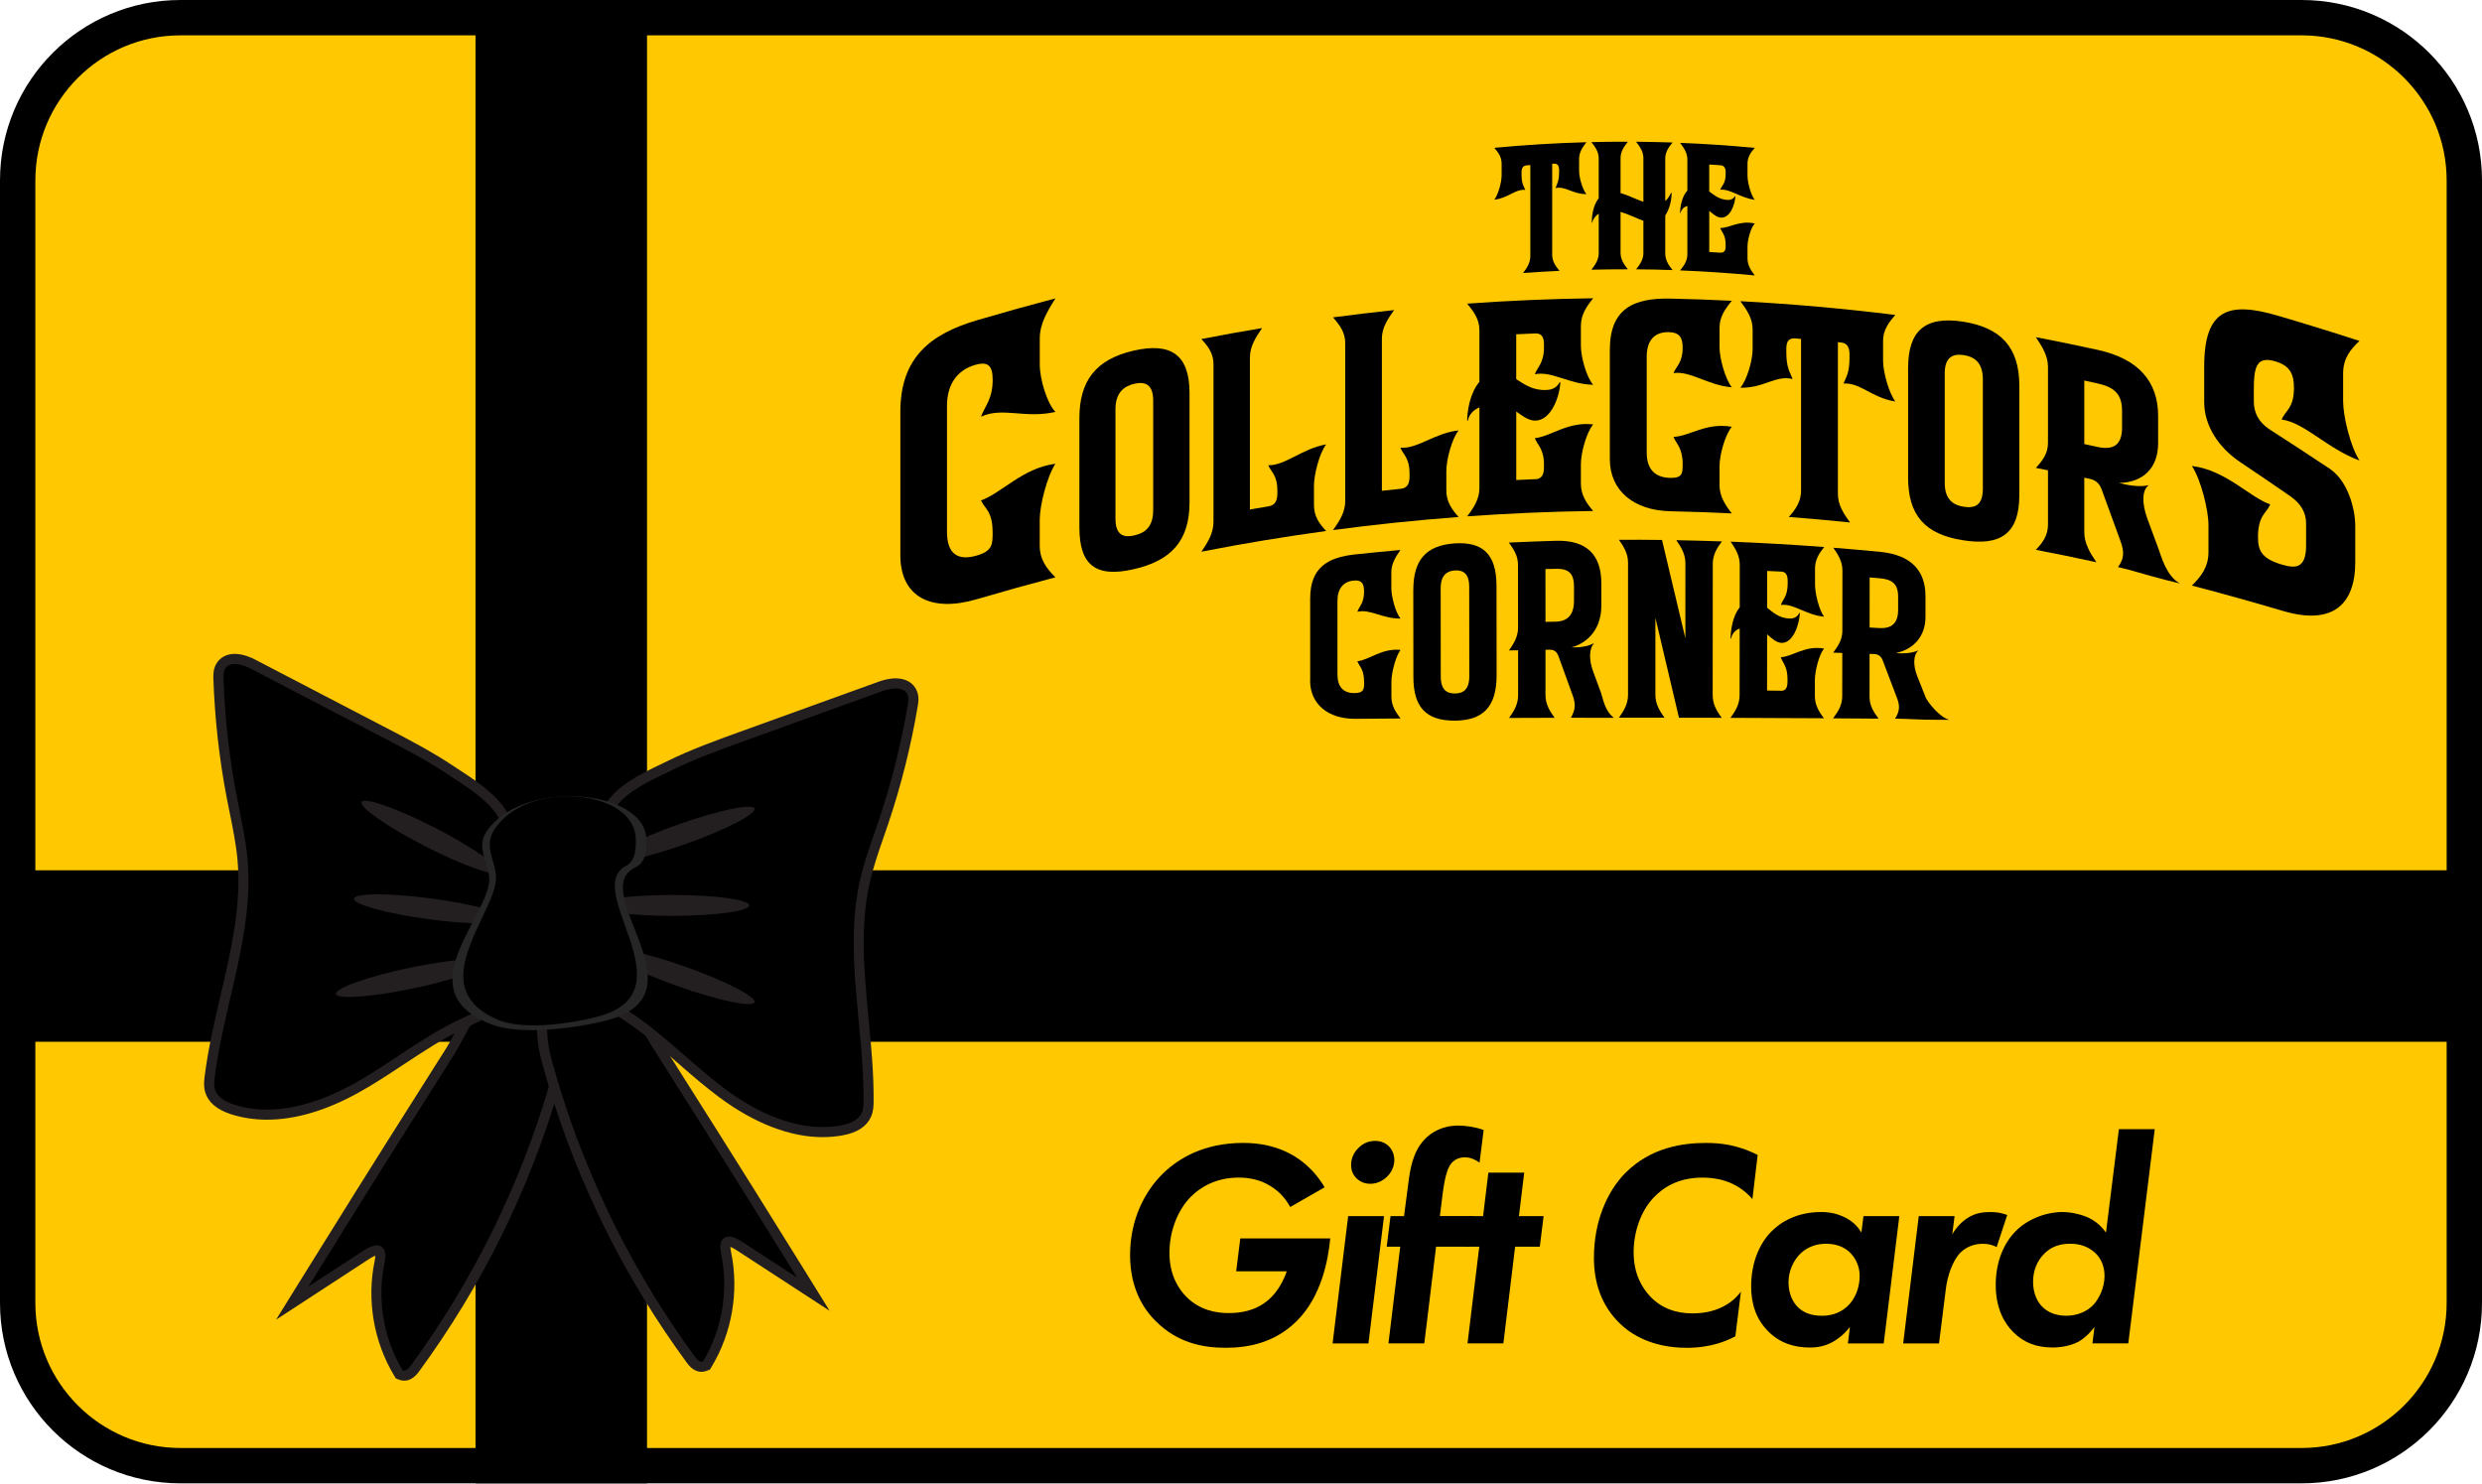
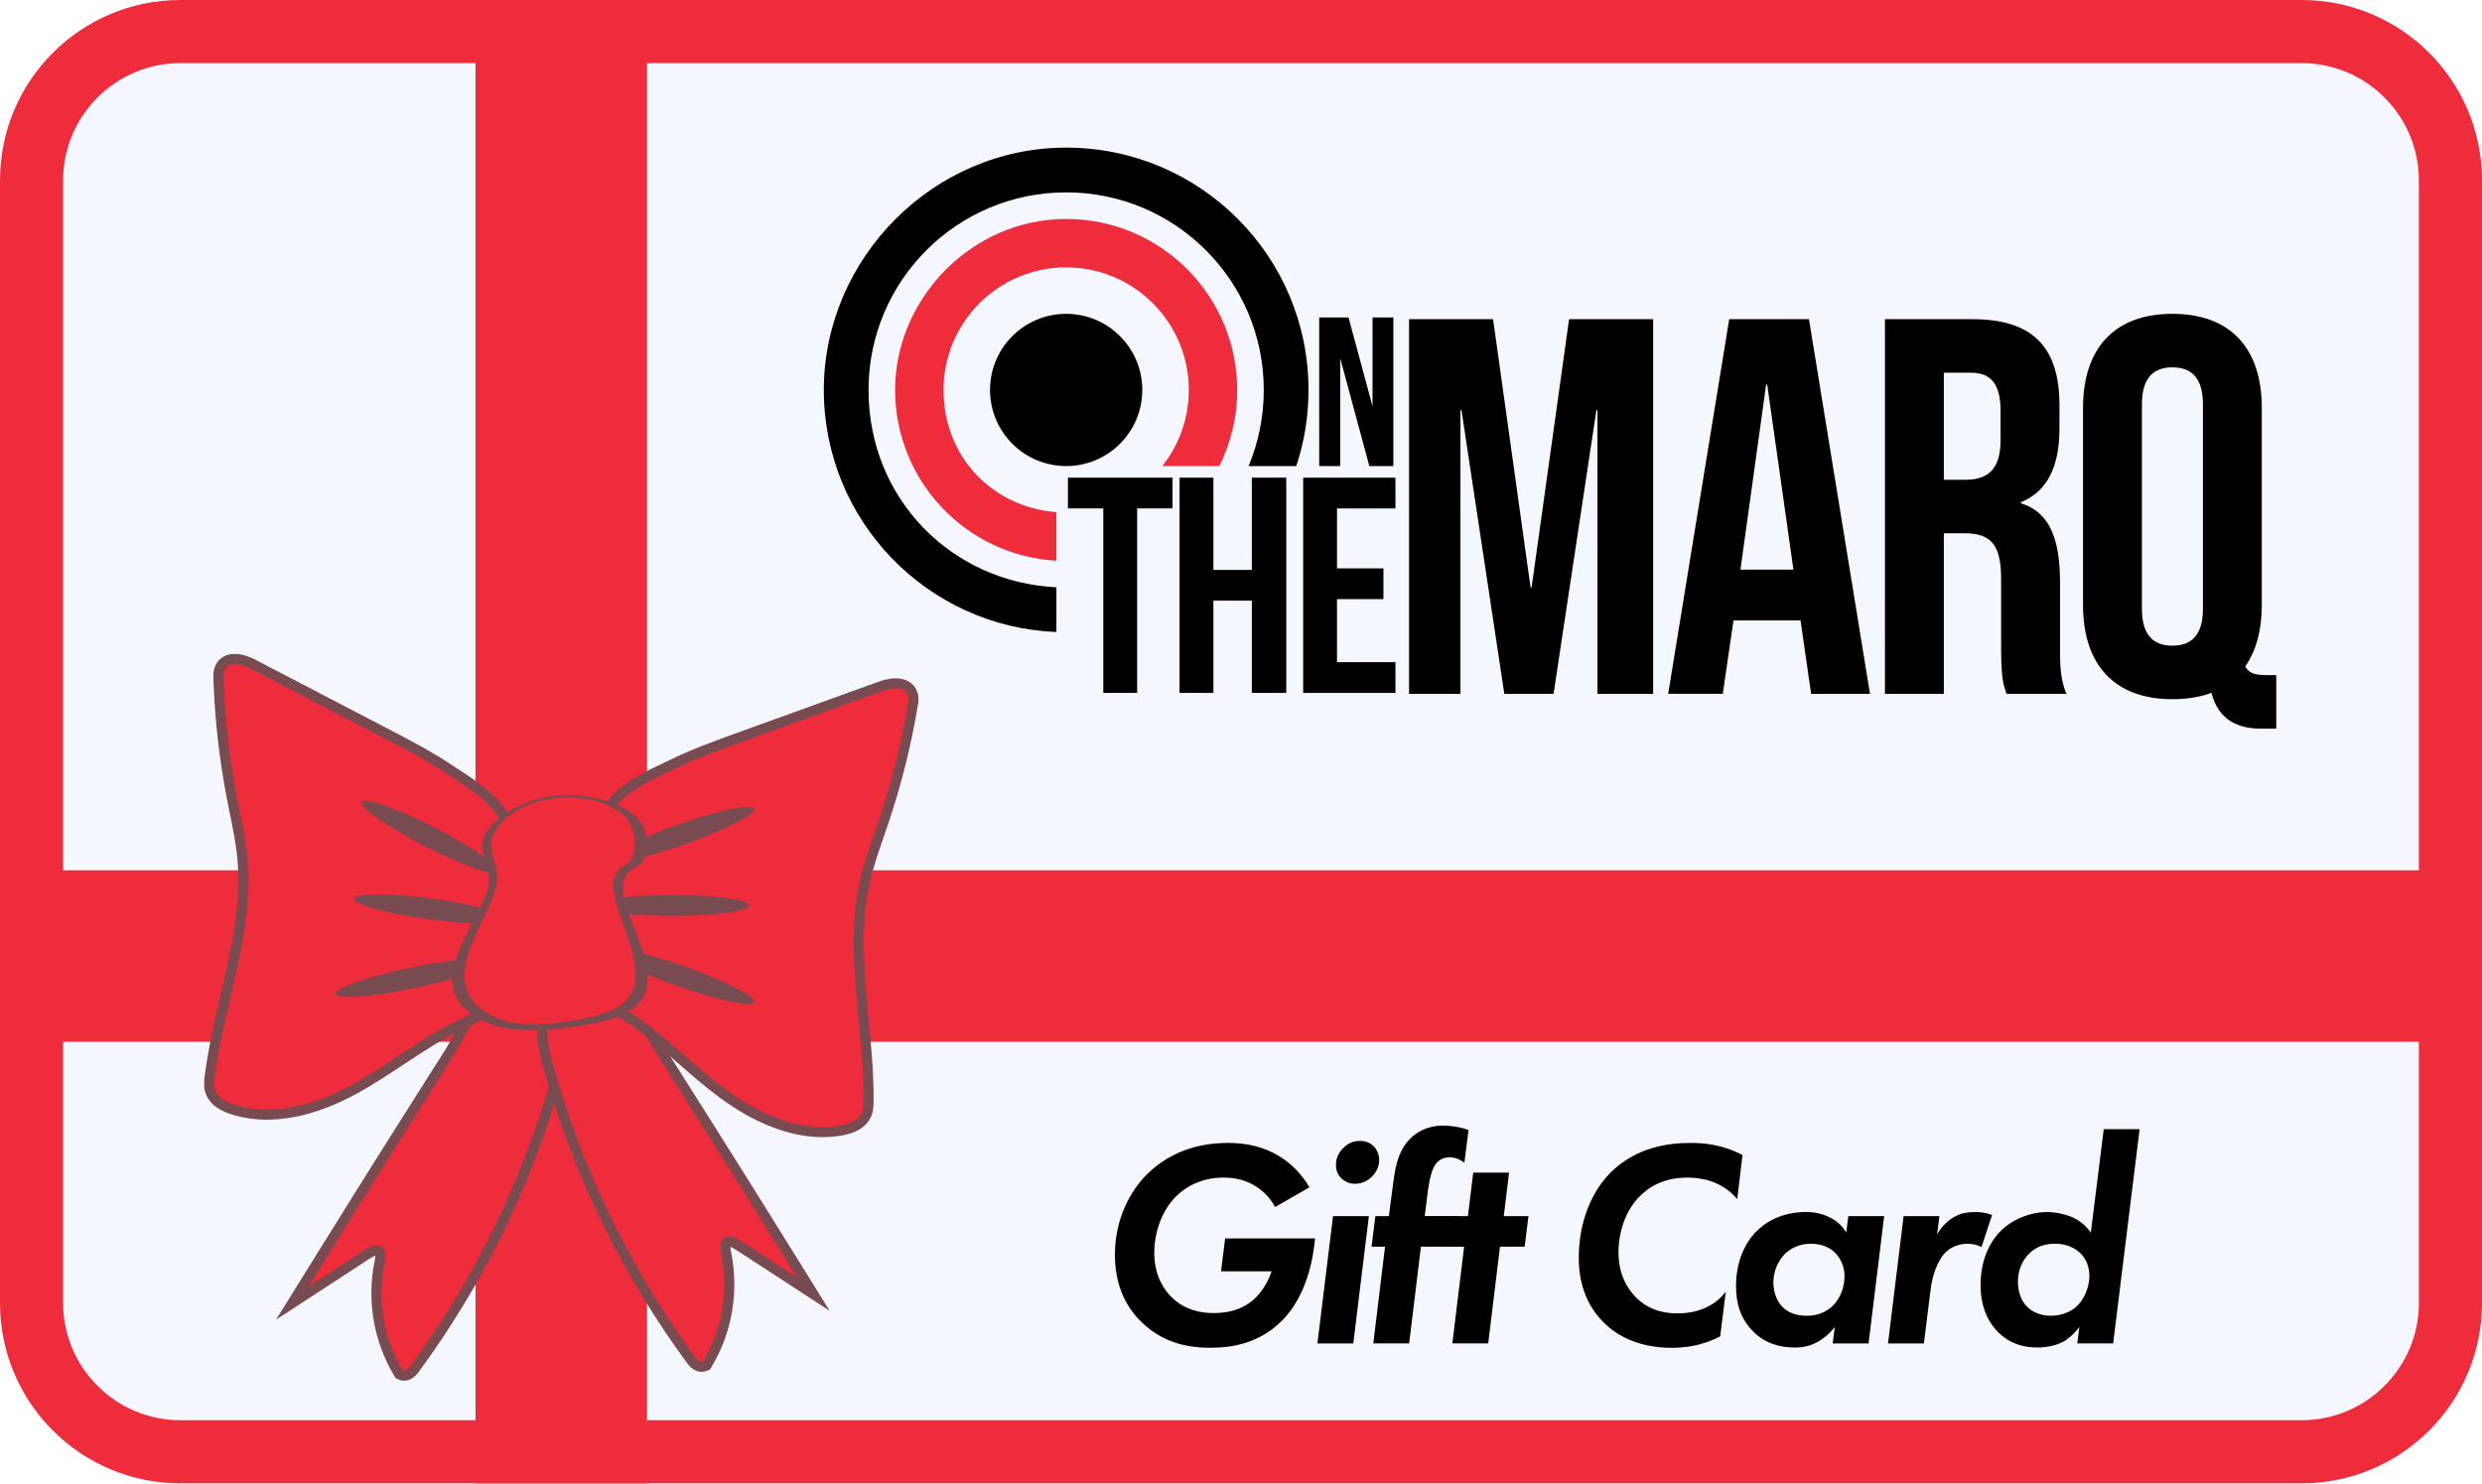
<svg xmlns="http://www.w3.org/2000/svg" id="Layer_1" data-name="Layer 1" viewBox="0 0 982.9 587.51">
  <defs>
    <style>
      .cls-1, .cls-2 {
-         fill: #231f20;
+         fill: #774b50;
+       }
+ 
+       .cls-2, .cls-3, .cls-4 {
+         fill-rule: evenodd;
      }

      .cls-3 {
-         fill: #262626;
+         stroke: #774b50;
+         stroke-miterlimit: 10;
      }

-       .cls-3, .cls-2, .cls-4 {
-         fill-rule: evenodd;
+       .cls-3, .cls-4, .cls-5 {
+         fill: #ef2c3b;
      }

-       .cls-5 {
-         fill: #ffc800;
+       .cls-6 {
+         fill: #f5f7ff;
      }
    </style>
  </defs>
  <g>
    <g>
-       <path class="cls-5" d="M71.43,7h840.04c35.56,0,64.43,28.87,64.43,64.43v444.65c0,35.56-28.87,64.43-64.43,64.43H71.43c-35.56,0-64.43-28.87-64.43-64.43V71.43C7,35.87,35.87,7,71.43,7Z" />
-       <path d="M911.47,14c31.67,0,57.43,25.76,57.43,57.43v444.65c0,31.67-25.76,57.43-57.43,57.43H71.43c-31.67,0-57.43-25.76-57.43-57.43V71.43c0-31.67,25.76-57.43,57.43-57.43h840.04M911.47,0H71.43C31.98,0,0,31.98,0,71.43v444.65C0,555.53,31.98,587.51,71.43,587.51h840.04c39.45,0,71.43-31.98,71.43-71.43V71.43c0-39.45-31.98-71.43-71.43-71.43h0Z" />
+       <path class="cls-6" d="M71.43,12.5h840.04c32.52,0,58.93,26.41,58.93,58.93v444.65c0,32.52-26.41,58.93-58.93,58.93H71.43c-32.52,0-58.93-26.41-58.93-58.93V71.43c0-32.52,26.41-58.93,58.93-58.93Z" />
+       <path class="cls-5" d="M911.47,25c25.6,0,46.43,20.83,46.43,46.43v444.65c0,25.6-20.83,46.43-46.43,46.43H71.43c-25.6,0-46.43-20.83-46.43-46.43V71.43c0-25.6,20.83-46.43,46.43-46.43h840.04M911.47,0H71.43C31.98,0,0,31.98,0,71.43v444.65C0,555.53,31.98,587.51,71.43,587.51h840.04c39.45,0,71.43-31.98,71.43-71.43V71.43C982.9,31.98,950.92,0,911.47,0h0Z" />
    </g>
-     <rect x="188.31" y="0" width="67.92" height="587.51" />
-     <rect x="457.49" y="-112.79" width="67.92" height="982.9" transform="translate(870.11 -112.79) rotate(90)" />
+     <rect class="cls-5" x="188.31" width="67.92" height="587.51" />
+     <rect class="cls-5" x="457.49" y="-112.79" width="67.92" height="982.9" transform="translate(870.11 -112.79) rotate(90)" />
    <g>
      <g>
        <path class="cls-4" d="M160.02,544.86c-.45,0-.89-.09-1.31-.26l-.61-.25-.34-.57c-7.79-12.93-10.52-28.85-7.5-43.66.39-1.88.67-3.88-.21-4.59-.16-.13-.4-.28-.87-.28-.64,0-1.83.27-3.84,1.56l-29.6,19.31,4.74-7.64c7.69-12.41,15.28-24.56,21.03-33.76,8.32-13.28,17.2-27.43,26.2-41.58,3.85-6.15,7.74-12.26,10.69-16.9,1.04-1.64,2.15-3.73,3.32-5.94,3.41-6.42,7.28-13.69,12.72-16.87.51-.28,1.12-.6,1.81-.86,1.13-.43,2.27-.73,3.38-.91,1.04-.17,2.15-.26,3.27-.26,6.67,0,13.18,3.03,16.64,7.73l.06.06.17.26c5.08,7.33,3.51,16.79,1.58,24.2-.16.65-.34,1.32-.53,2l-.08.3c-.36,1.27-.72,2.55-1.11,3.82-11.78,40.53-30.45,78.38-55.49,112.48-1.3,1.73-2.68,2.6-4.12,2.6Z" />
        <path class="cls-1" d="M202.89,393.4c5.78,0,11.93,2.6,15.11,7.04.05.04.07.11.11.16,4.44,6.41,3.28,14.9,1.29,22.56-.16.66-.34,1.32-.52,1.97-.38,1.36-.77,2.72-1.18,4.08-11.67,40.14-30.45,78.18-55.18,111.87-.63.84-1.55,1.79-2.51,1.79-.18,0-.37-.03-.55-.11-7.54-12.53-10.17-27.91-7.25-42.23.48-2.27.91-5.08-.91-6.55-.63-.52-1.36-.72-2.13-.72-1.63,0-3.45.94-4.92,1.88l-22.09,14.41c6.98-11.26,14-22.52,21.02-33.76,8.7-13.89,17.4-27.75,26.19-41.57,3.53-5.64,7.11-11.28,10.69-16.9,4.01-6.34,8.59-18.19,15.36-22.16.5-.27,1-.52,1.52-.73.95-.36,1.95-.64,2.97-.79.96-.16,1.96-.24,2.96-.24M202.89,389.4h0c-1.23,0-2.45.1-3.62.29-1.21.19-2.48.53-3.73,1-.82.32-1.51.68-2.01.95l-.05.03-.05.03c-5.93,3.47-9.93,11.01-13.47,17.66-1.16,2.17-2.25,4.23-3.25,5.81-2.96,4.65-6.86,10.78-10.7,16.91-9.02,14.18-17.88,28.31-26.19,41.57-5.76,9.21-13.35,21.37-21.03,33.77l-9.47,15.28,15.05-9.82,22.09-14.41c1.05-.67,1.75-.98,2.19-1.11,0,.43-.09,1.15-.33,2.33-3.13,15.32-.3,31.75,7.74,45.11l.68,1.14,1.23.5c.66.27,1.36.41,2.07.41,2.1,0,4.02-1.14,5.71-3.38,25.2-34.32,43.98-72.38,55.83-113.16.39-1.3.77-2.63,1.15-3.96l.04-.14c.19-.7.38-1.38.55-2.09,2.03-7.82,3.65-17.82-1.88-25.81l-.04-.06s-.05-.08-.09-.12l-.09-.13-.03-.03c-3.82-5.22-10.97-8.58-18.27-8.58h0Z" />
      </g>
      <g>
        <path class="cls-4" d="M277.84,541.35c-1.46,0-2.85-.88-4.11-2.61-24.35-33.14-42.7-69.9-54.56-109.28-.6-1.94-1.17-3.92-1.69-5.77-.07-.25-.36-1.27-.44-1.53-1.99-7.13-3.65-15.39-.91-22.46.51-1.37,1.18-2.65,1.97-3.78,3.39-4.89,10.01-8.05,16.85-8.05,2.39,0,4.62.39,6.64,1.17,6.42,2.49,10.72,10.58,14.52,17.71,1.18,2.22,2.3,4.31,3.35,5.96l1.75,2.75c2.44,3.85,4.88,7.71,7.3,11.55,8.46,13.32,17.3,27.36,27.84,44.18,8.51,13.62,15,24.03,21.03,33.76l4.73,7.64-7.52-4.91c-3.71-2.42-18.44-12-22.09-14.38-1.99-1.3-3.17-1.57-3.81-1.57-.47,0-.71.15-.87.28-.89.71-.61,2.72-.22,4.6,3.03,14.81.29,30.71-7.49,43.65l-.34.57-.61.25c-.42.17-.86.26-1.32.26Z" />
        <path class="cls-1" d="M234.97,389.88c2.07,0,4.1.33,5.92,1.04,7.66,2.97,12.6,16.11,16.9,22.88,3.01,4.76,6.05,9.54,9.04,14.3,9.33,14.7,18.6,29.42,27.84,44.18,7.02,11.23,14.05,22.49,21.02,33.75-7.36-4.8-14.73-9.58-22.09-14.38-1.46-.95-3.27-1.9-4.9-1.9-.77,0-1.51.21-2.14.74-1.81,1.45-1.38,4.26-.91,6.55,2.92,14.3.29,29.68-7.25,42.21-.19.08-.37.11-.56.11-.96,0-1.87-.93-2.5-1.79-24.08-32.78-42.52-69.71-54.26-108.67-.59-1.9-1.13-3.8-1.68-5.73-.14-.5-.29-1.02-.43-1.52-1.93-6.91-3.49-14.73-.97-21.2.43-1.15,1-2.29,1.75-3.35,3.14-4.53,9.37-7.2,15.22-7.2M234.97,385.88h0c-7.48,0-14.74,3.5-18.5,8.92-.88,1.25-1.62,2.67-2.2,4.21-2.94,7.61-1.22,16.25.86,23.7.07.25.15.52.23.8.07.23.14.47.2.69.53,1.88,1.1,3.87,1.71,5.86,11.91,39.56,30.37,76.54,54.85,109.86,2.07,2.83,4.25,3.42,5.72,3.42.71,0,1.41-.14,2.08-.41l1.23-.5.68-1.13c8.04-13.36,10.87-29.78,7.74-45.07-.25-1.21-.33-1.93-.34-2.37.43.14,1.14.45,2.18,1.13,3.66,2.38,7.31,4.76,10.97,7.14,3.71,2.41,7.42,4.83,11.12,7.24l15.05,9.81-9.46-15.27c-6.04-9.75-12.53-20.16-21.03-33.76-10.38-16.56-19.49-31.01-27.86-44.2-2.44-3.89-4.93-7.81-7.4-11.72l-1.63-2.58c-1.01-1.59-2.11-3.65-3.27-5.84-3.96-7.44-8.46-15.88-15.56-18.63-2.25-.87-4.73-1.31-7.37-1.31h0Z" />
      </g>
      <g>
        <path class="cls-4" d="M325.74,448.39c-12.35,0-26.03-5.28-39.54-15.28-5.74-4.24-11.18-9-16.45-13.59-6.88-6-13.99-12.21-21.72-17.22-.48-.31-.97-.63-1.46-.94-4.68-2.98-9.51-6.07-11.9-11.32-2.08-4.59-1.68-9.82-1.35-14.01l1.78-22.98c.08-1.06.16-2.14.24-3.25.68-9.45,1.45-20.17,5.38-28.63,3.68-7.94,14.18-12.96,21.85-16.64.95-.46,1.87-.9,2.73-1.32,9.15-4.51,18.86-8.02,28.25-11.41l55.28-19.98c1.17-.42,3.49-1.13,5.88-1.13,4.47,0,6.07,2.43,6.63,3.88.67,1.75.37,3.53.16,4.83-2.63,15.6-6.52,31.11-11.55,46.1-.6,1.77-1.21,3.54-1.82,5.32-2.05,5.93-4.17,12.05-5.57,18.21-4.05,17.84-2.26,36.64-.52,54.81,1.01,10.59,2.06,21.55,1.97,32.33-.02,1.83-.09,3.62-.85,5.35-1.4,3.19-4.67,5.27-9.73,6.2-2.49.45-5.07.68-7.66.68Z" />
        <path class="cls-1" d="M354.7,272.68c2.13,0,4.02.67,4.76,2.6.46,1.19.26,2.52.05,3.78-2.62,15.53-6.46,30.86-11.47,45.79-2.64,7.86-5.61,15.63-7.45,23.72-6.49,28.57,1.63,58.27,1.39,87.57-.01,1.55-.06,3.14-.68,4.56-1.35,3.08-4.95,4.43-8.26,5.03-2.43.44-4.87.65-7.3.65-13.69,0-27.15-6.6-38.35-14.88-13.19-9.75-24.5-21.96-38.26-30.88-4.83-3.13-10.25-6.17-12.63-11.41-1.82-4.02-1.52-8.63-1.18-13.03.59-7.66,1.18-15.32,1.78-22.98.76-9.82,1.21-22.08,5.44-31.19,3.81-8.21,16-13.24,23.64-17,9.05-4.46,18.56-7.9,28.05-11.33,18.43-6.66,36.86-13.32,55.28-19.98,1.58-.57,3.47-1.01,5.2-1.01M354.7,268.68h0c-2.7,0-5.26.78-6.56,1.25l-26.35,9.52-28.94,10.46c-9.45,3.42-19.21,6.95-28.46,11.5-.85.42-1.76.85-2.71,1.31-7.94,3.8-18.81,9.01-22.8,17.6-4.08,8.8-4.87,19.71-5.56,29.33-.08,1.1-.16,2.18-.24,3.23l-.94,12.13-.84,10.86c-.34,4.43-.77,9.94,1.53,14.99,2.63,5.8,7.95,9.19,12.65,12.19.49.31.97.62,1.45.93,7.6,4.93,14.66,11.09,21.49,17.05,5.29,4.62,10.77,9.4,16.57,13.69,13.86,10.25,27.95,15.67,40.73,15.67,2.71,0,5.41-.24,8.02-.72,5.75-1.05,9.52-3.53,11.2-7.36.99-2.24,1.01-4.59,1.02-6.14.09-10.89-.96-21.89-1.98-32.54-1.8-18.84-3.5-36.64.48-54.18,1.37-6.06,3.48-12.13,5.51-18,.61-1.78,1.23-3.55,1.83-5.33,5.07-15.09,8.98-30.7,11.63-46.4.24-1.45.61-3.63-.26-5.89-1.26-3.28-4.36-5.16-8.49-5.16h0Z" />
      </g>
      <path class="cls-2" d="M298.79,320.24c.76,2.16-11.5,8.46-27.39,14.09-15.89,5.63-29.39,8.45-30.15,6.29-.76-2.16,11.5-8.47,27.39-14.09,15.89-5.63,29.39-8.44,30.15-6.29Z" />
      <path class="cls-2" d="M298.79,396.97c.76-2.15-11.5-8.46-27.39-14.09-15.89-5.63-29.39-8.44-30.15-6.29-.76,2.15,11.5,8.46,27.39,14.09,15.89,5.63,29.39,8.44,30.15,6.29Z" />
      <ellipse class="cls-1" cx="266.19" cy="358.61" rx="30.52" ry="4.14" />
      <g>
        <path class="cls-4" d="M105.71,441.48c-4.81,0-9.43-.71-13.74-2.11-4.89-1.59-7.86-4.09-8.82-7.43-.52-1.82-.36-3.6-.13-5.42,1.35-10.7,3.84-21.42,6.25-31.78,4.13-17.78,8.41-36.17,6.76-54.39-.57-6.29-1.85-12.64-3.1-18.78-.37-1.84-.75-3.68-1.1-5.53-3-15.53-4.79-31.42-5.32-47.22-.04-1.32-.1-3.12.79-4.77,1.08-1.98,3.1-3.07,5.67-3.07,2.83,0,5.66,1.25,7.09,2l52.14,27.15c8.9,4.64,18.04,9.4,26.49,15.07.8.54,1.65,1.09,2.54,1.68,7.1,4.66,16.84,11.04,19.43,19.39,2.77,8.91,2.11,19.64,1.53,29.1-.07,1.1-.13,2.19-.19,3.24l-1.29,23.02c-.24,4.21-.53,9.44-3.2,13.71-3.06,4.89-8.26,7.3-13.29,9.64-.53.25-1.06.49-1.58.74-8.32,3.94-16.2,9.15-23.82,14.19-5.82,3.85-11.85,7.84-18.09,11.28-12.4,6.83-24.17,10.29-34.99,10.29h0Z" />
        <path class="cls-1" d="M92.97,262.99c2.02,0,4.34.82,6.17,1.77,17.38,9.05,34.76,18.1,52.14,27.15,8.95,4.66,17.92,9.33,26.3,14.95,7.07,4.75,18.49,11.35,21.17,20,2.98,9.59,1.8,21.8,1.25,31.63-.43,7.67-.86,15.34-1.29,23.02-.25,4.4-.56,9.02-2.9,12.76-3.06,4.88-8.83,7.17-14.03,9.63-14.83,7.01-27.66,17.61-42.03,25.53-10.42,5.74-22.32,10.05-34.02,10.05-4.43,0-8.84-.62-13.12-2.01-3.2-1.04-6.59-2.85-7.52-6.08-.43-1.49-.26-3.08-.07-4.61,3.66-29.07,15.65-57.42,13.01-86.61-.75-8.26-2.66-16.36-4.23-24.5-2.99-15.47-4.76-31.17-5.29-46.91-.04-1.28-.06-2.62.55-3.74.81-1.48,2.26-2.03,3.91-2.03M92.97,258.99c-3.33,0-5.97,1.46-7.42,4.11-1.16,2.13-1.09,4.34-1.04,5.8.54,15.91,2.34,31.9,5.36,47.53.36,1.85.73,3.7,1.11,5.54,1.23,6.09,2.51,12.38,3.07,18.56,1.61,17.9-2.43,35.32-6.72,53.76-2.42,10.42-4.92,21.18-6.28,31.99-.25,1.95-.43,4.04.19,6.22,1.16,4.02,4.57,6.97,10.13,8.78,4.5,1.46,9.33,2.2,14.35,2.2,11.15,0,23.25-3.55,35.95-10.54,6.32-3.48,12.37-7.49,18.23-11.36,7.56-5,15.38-10.18,23.58-14.05.52-.25,1.05-.49,1.57-.74,5.05-2.34,10.76-5,14.14-10.39,2.95-4.7,3.26-10.22,3.5-14.66l1.29-23.02c.06-1.05.13-2.13.19-3.23.59-9.63,1.26-20.55-1.61-29.81-2.81-9.04-12.88-15.64-20.24-20.47-.88-.58-1.73-1.13-2.52-1.66-8.54-5.73-17.73-10.52-26.61-15.15l-.07-.03-22.82-11.88-29.32-15.27c-1.6-.83-4.76-2.23-8.02-2.23h0Z" />
      </g>
      <path class="cls-2" d="M143.21,317.64c-1.04,2.03,10.27,9.91,25.27,17.6,15,7.69,28.01,12.28,29.05,10.24,1.04-2.03-10.27-9.92-25.27-17.61-15-7.69-28.01-12.28-29.05-10.24Z" />
      <path class="cls-2" d="M133.02,393.69c-.47-2.24,12.52-6.86,29.02-10.33,16.5-3.47,30.25-4.46,30.72-2.23.47,2.24-12.52,6.86-29.02,10.33-16.5,3.47-30.25,4.46-30.72,2.23Z" />
      <path class="cls-2" d="M140.18,355.94c.3-2.26,14.09-2.29,30.8-.05,16.71,2.24,30.01,5.89,29.7,8.16-.3,2.26-14.09,2.28-30.8.05-16.71-2.24-30-5.89-29.7-8.16Z" />
-       <path class="cls-3" d="M251.69,343.51c-19.8,9.46,28.07,50.04-11.11,60.55-10.93,2.94-33.85,6.22-45.69,1.78-32.38-12.13-5.33-38.75-1.43-54.81,1.84-7.59-5.71-14.3-.83-21.63,14.1-21.15,62.87-17.01,63.36,3.05.09,3.54.15,8.92-4.31,11.05Z" />
-       <path class="cls-4" d="M247.93,342.93c-17.59,9.26,24.95,49.01-9.87,59.32-9.71,2.87-30.09,6.09-40.61,1.75-28.78-11.89-4.74-37.95-1.27-53.69,1.64-7.43-5.08-14-.74-21.18,12.53-20.71,55.88-16.65,56.32,2.99.08,3.47.13,8.74-3.83,10.83Z" />
+       <path class="cls-2" d="M251.69,343.51c-19.8,9.46,28.07,50.04-11.11,60.55-10.93,2.94-33.85,6.22-45.69,1.78-32.38-12.13-5.33-38.75-1.43-54.81,1.84-7.59-5.71-14.3-.83-21.63,14.1-21.15,62.87-17.01,63.36,3.05.09,3.54.15,8.92-4.31,11.05Z" />
+       <path class="cls-3" d="M247.93,342.93c-17.59,9.26,24.95,49.01-9.87,59.32-9.71,2.87-30.09,6.09-40.61,1.75-28.78-11.89-4.74-37.95-1.27-53.69,1.64-7.43-5.08-14-.74-21.18,12.53-20.71,55.88-16.65,56.32,2.99.08,3.47.13,8.74-3.83,10.83Z" />
    </g>
  </g>
  <g>
-     <path d="M617.56,107.27c-4.82.23-9.62.52-14.42.87,1.62-2.05,2.89-4.12,2.89-6.72v-36.04c-.46.03-.94.06-1.41.1-2.22.16-2.07,2.22-2.07,3.48,0,3.84.81,4.6,1.48,6.25-4.06-.36-6.57,3.16-12.26,3.9,1.55-2.07,2.89-6.99,2.89-9.59v-4.73c0-2.6-1.33-4.4-2.89-6.24,12.13-1.15,24.29-1.89,36.46-2.22-1.55,2.05-2.89,4-2.89,6.6v4.73c0,2.6,1.33,7.36,2.89,9.24-5.7-.06-8.21-3.26-12.22-2.41.59-1.73,1.41-2.58,1.41-6.43,0-1.26.15-3.34-2-3.24-.25,0-.49.03-.74.04v36.02c0,2.6,1.33,4.51,2.89,6.37h0Z" />
-     <path d="M644.66,106.66c-4.82,0-9.63.04-14.44.16,1.55-1.96,2.89-3.98,2.89-6.57v-15.61c-1.26.77-2.22,2.05-2.6,3.6h-.15c0-2,.29-6.67,2.74-9.68v-15.83c0-2.6-1.33-4.48-2.89-6.44,4.82-.12,9.63-.17,14.44-.16-1.55,1.99-2.89,3.92-2.89,6.51v13.84c2.96.8,6.08,2.45,9.04,3.45v-17.25c0-2.6-1.33-4.53-2.89-6.54,4.82.04,9.63.15,14.44.3-1.62,1.94-2.89,3.83-2.89,6.41v16.8c1.19-1,1.86-2.45,2.36-3.32h.15c.07,2.6-.74,6.41-2.51,9.02v15.02c0,2.6,1.26,4.63,2.89,6.6-4.82-.17-9.62-.28-14.44-.3,1.55-1.92,2.89-3.89,2.89-6.49v-12.72c-2.74-1-5.92-2.64-9.04-3.53v16.21c0,2.6,1.33,4.58,2.89,6.51h0Z" />
-     <path d="M681.31,100.06c2.22.16,2.07-2,2.07-3.18,0-3.92-1.55-4.85-2.15-6.59,3.7.04,7.69-3.13,13.67-1.77-1.62,1.77-2.87,6.54-2.87,9.13v4.66c0,2.6,1.25,4.7,2.87,6.78-9.84-.93-19.7-1.6-29.57-1.99,1.55-1.86,2.89-3.8,2.89-6.38v-19.17c-1.26.39-2.36,1.23-2.74,2.84h-.15c0-2.07.59-6.49,2.89-8.91v-12.27c0-2.6-1.33-4.57-2.89-6.63,9.87.39,19.73,1.06,29.57,1.99-1.62,1.84-2.87,3.66-2.87,6.25v4.73c0,2.6,1.25,7.52,2.87,9.59-5.69-.75-9.68-4.4-13.67-4,.59-1.65,2.15-2.36,2.15-6.21,0-1.26.15-3.32-2.07-3.48-1.48-.1-2.96-.2-4.44-.29v10.65c1.92,1.45,3.84,3.12,7.02,3.37.88.06,2.36.03,3.18-1.52.04.03.1.06.15.09-.15,3.25-2.07,8.7-5.76,8.44-1.62-.12-3.03-1.39-4.58-2.67v16.28c1.48.09,2.96.19,4.44.29h0Z" />
-     <path d="M356.55,219.87v-56.78c0-21.66,12.13-30.87,30.38-36.26,10.32-3.03,20.67-5.92,31.05-8.66-3.35,5.25-6.22,10.24-6.22,15.9v10.36c0,5.66,2.87,15.39,6.22,18.72-12.29,2.77-20.88-2.07-29.47,1.89,1.42-4.13,4.6-6.83,4.6-14.61,0-5.34-1.6-7.49-6.99-5.89-6.98,2.06-11.1,7.54-11.1,16.28v49.82c0,8.57,4.11,11.66,11.88,9.37,6.19-1.81,6.19-4.56,6.19-9.08,0-8.57-3.18-9.43-4.6-12.74,8.1-2.84,16.52-12.87,29.47-14.51-3.35,5.09-6.22,16.54-6.22,22.21v10.18c0,5.66,2.87,9.26,6.22,12.58-10.37,2.74-20.73,5.63-31.05,8.66-18.24,5.4-30.37-.91-30.37-17.44Z" />
-     <path d="M427.45,165.65c0-14.65,6.33-23.29,21.52-26.78,14.58-3.31,22.1,1.44,22.1,16.83v43.29c0,15.44-7.52,23.14-22.1,26.46-15.19,3.5-21.5-1.8-21.52-16.5v-43.29h0ZM456.68,202.01v-43.29c0-6.53-3.19-7.69-7.47-6.72-4.16.96-7.47,3.58-7.47,10.13v43.29c0,6.66,3.31,7.6,7.47,6.64,4.29-.99,7.47-3.39,7.47-10.05Z" />
-     <path d="M494.97,201.79c2.47-.42,4.95-.84,7.41-1.25,3.71-.61,3.47-4.13,3.47-6.11,0-6.54-2.6-7.47-3.58-10.16,6.67.15,13.36-6.57,22.91-8.26-2.73,3.58-4.83,12.03-4.83,16.34v7.78c0,4.32,2.1,7.34,4.83,10.18-16.54,2.26-33.02,4.99-49.43,8.21,2.58-3.71,4.8-7.46,4.8-11.78v-62.53c0-4.31-2.22-7.11-4.8-9.92,8.01-1.57,16.02-3.02,24.05-4.35-2.6,3.76-4.82,7.36-4.82,11.66v60.18h-.01Z" />
-     <path d="M547.26,194.39c2.48-.28,4.98-.54,7.46-.8,3.73-.38,3.48-3.92,3.48-5.9,0-6.54-2.61-7.63-3.61-10.37,6.72.55,13.43-5.76,23.04-6.85-2.74,3.41-4.86,11.72-4.86,16.05v7.78c0,4.32,2.12,7.47,4.86,10.47-16.61,1.25-33.21,2.97-49.75,5.18,2.61-3.55,4.85-7.17,4.85-11.49v-62.53c0-4.32-2.23-7.24-4.85-10.23,8.07-1.07,16.13-2.03,24.21-2.89-2.61,3.6-4.85,7.07-4.85,11.37v60.21Z" />
-     <path d="M607.93,189.82c3.74-.15,3.5-3.71,3.5-5.69,0-6.53-2.63-7.79-3.61-10.59,6.24-.62,12.98-6.64,23.1-5.44-2.74,3.25-4.87,11.43-4.87,15.74v7.78c0,4.31,2.12,7.6,4.87,10.76-16.66.23-33.3.94-49.91,2.13,2.61-3.39,4.86-6.88,4.86-11.19v-31.95c-2.12.88-3.99,2.5-4.61,5.25-.09,0-.16,0-.25.01,0-3.45,1-10.92,4.86-15.38v-20.47c0-4.31-2.25-7.37-4.86-10.52,16.61-1.19,33.27-1.9,49.91-2.13-2.74,3.37-4.87,6.62-4.87,10.94v7.89c0,4.32,2.12,12.29,4.87,15.45-9.62-.23-16.37-5.56-23.1-4.18,1-2.87,3.61-4.34,3.61-10.75,0-2.09.25-5.56-3.5-5.41-2.5.1-4.99.22-7.49.33v17.76c3.25,2.06,6.49,4.5,11.85,4.31,1.49-.06,3.99-.38,5.37-3.13.09.04.16.07.25.12-.25,5.44-3.5,14.89-9.73,15.13-2.74.12-5.12-1.76-7.73-3.6v27.13c2.5-.12,4.99-.23,7.49-.33h0Z" />
-     <path d="M637.51,181.86v-43.29c0-16.51,9.62-20.59,23.97-20.3,8.11.17,16.23.46,24.34.86-2.63,3.21-4.86,6.31-4.86,10.62v7.89c0,4.32,2.25,12.43,4.86,15.77-9.6-.84-16.35-6.59-23.1-5.64,1.12-2.81,3.63-4.11,3.63-10.03,0-4.06-1.25-6.08-5.5-6.18-5.5-.12-8.73,3.08-8.73,9.73v37.98c0,6.54,3.25,9.89,9.36,10.01,4.87.1,4.86-1.97,4.87-5.43,0-6.54-2.5-7.96-3.63-10.82,6.37-.22,12.98-5.83,23.1-3.98-2.63,3.08-4.86,11.13-4.86,15.44v7.78c0,4.31,2.25,7.75,4.86,11.08-8.11-.41-16.22-.68-24.34-.86-14.36-.3-23.97-8.05-23.97-20.64h0Z" />
-     <path d="M732.65,206.94c-8.08-.84-16.18-1.57-24.27-2.18,2.74-3,4.86-6.15,4.86-10.47v-60.06c-.78-.06-1.58-.13-2.36-.19-3.74-.29-3.48,3.19-3.48,5.28,0,6.41,1.38,7.88,2.5,10.79-6.85-1.62-11.08,3.61-20.7,3.47,2.63-3.06,4.86-10.95,4.86-15.26v-7.89c0-4.31-2.25-7.66-4.86-11.13,20.5,1.09,40.97,2.9,61.37,5.44-2.61,3-4.85,5.95-4.85,10.26v7.89c0,4.31,2.23,12.59,4.85,16.13-9.56-1.54-13.8-7.53-20.5-7.11,1-2.74,2.36-3.95,2.36-10.36,0-2.09.25-5.53-3.35-5.89-.42-.04-.83-.09-1.25-.12v60.06c0,4.32,2.23,7.86,4.85,11.35h-.01Z" />
-     <path d="M755.63,145.86c0-14.65,6.46-20.82,21.81-18.45,14.73,2.32,22.24,9.95,22.24,25.36v43.29c0,15.44-7.52,20.25-22.24,17.93-15.35-2.36-21.81-10.13-21.81-24.84,0,0,0-43.29,0-43.29ZM785.23,193.54v-43.29c0-6.53-3.21-8.92-7.54-9.6-4.21-.65-7.56.7-7.56,7.24v43.29c0,6.66,3.34,8.88,7.56,9.53,4.34.68,7.54-.51,7.54-7.17Z" />
-     <path d="M825.4,189.2v21.59c0,4.32,2.21,8.12,4.79,11.9-7.98-1.76-15.96-3.39-23.97-4.92,2.58-2.71,4.8-5.6,4.8-9.92v-21.59c-1.6-.32-3.21-.62-4.8-.93,2.58-2.83,4.8-5.6,4.8-9.92v-30.09c0-4.32-2.22-7.95-4.8-11.78,8.3,1.58,16.57,3.29,24.82,5.11,15.81,3.53,23.6,12.51,23.6,26.04v10.85c0,10-6.09,15.58-15.52,15.74,3.31.88,8.2,1.8,11.87.86-2.81,1.9-2.81,7.33-.61,13.29,1.51,4.08,3.02,8.14,4.51,12.22,1.02,2.87,3.18,10.71,8.4,13.45-2.29-.57-3.99-.96-5.82-1.44-9.75-2.51-11.98-3.5-18.72-5.06,2.32-3.16,2.7-5.79.86-10.65-2.45-6.73-4.9-13.46-7.36-20.17-.86-2.29-2.34-3.6-4.54-4.08-.78-.17-1.55-.33-2.34-.51h.01ZM830.55,177c6.63,1.47,9.81-.99,9.81-7.65v-6.66c0-6.66-3.18-9.39-9.81-10.85-1.71-.38-3.44-.75-5.15-1.12v25.16c1.71.36,3.44.74,5.15,1.12Z" />
-     <path d="M922.9,185.88c6.66,4.64,9.81,15.22,9.81,22.55v14.13c0,17.41-9.44,25.11-28.65,19.41-11.97-3.54-24-6.89-36.04-10.05,3.54-3.5,6.56-7.28,6.56-13.25v-10.74c0-5.96-3.02-18.02-6.56-23.37,13.62,1.71,22.66,12.29,31.03,15.23-1.51,3.48-4.86,4.38-4.86,12.9,0,5.28,1.35,8.55,9.53,10.95,5.18,1.52,9.52,1.67,9.52-7.53v-8.69c0-4.6-2.16-7.99-6.34-10.94-6.51-4.5-13.04-8.95-19.57-13.33-8.88-5.89-14.44-14.68-14.44-23.88v-14.13c0-22.81,9.76-25.77,29-20.15,10.87,3.19,21.69,6.54,32.5,10.05-3.66,3.41-6.49,6.95-6.49,12.9v10.9c0,5.96,2.83,17.93,6.49,23.55-12.78-4.66-21.79-15.06-30.81-16.21,1.33-3.53,4.85-4.35,4.85-12.52,0-5.61-1.67-8.85-7.36-10.53-7.36-2.15-8.53,1.97-8.53,11.16v4.77c0,4.42,2,8.24,6.19,10.98,8.08,5.19,16.15,10.47,24.2,15.83h-.03Z" />
-     <path d="M518.85,269.5v-32.48c0-12.36,7.09-16.25,17.71-17.42,6.01-.64,12.01-1.23,18.02-1.77-1.94,2.81-3.6,5.48-3.6,8.89v6.22c0,3.39,1.67,9.62,3.63,12.06-7.12.09-12.11-3.92-17.1-2.68.83-2.25,2.68-3.45,2.67-8.05,0-3.16-.93-4.61-4.08-4.32-4.06.38-6.46,3.08-6.46,8.15,0,9.68,0,19.37.01,29.05,0,4.99,2.41,7.47,6.95,7.37,3.61-.09,3.61-1.71,3.6-4.4,0-5.08-1.86-6.06-2.68-8.23,4.72-.46,9.62-5.24,17.1-4.48-1.94,2.63-3.6,9.1-3.6,12.51v6.12c0,3.41,1.67,6.01,3.61,8.53-6.02.04-12.03.09-18.05.13-10.65.04-17.77-5.82-17.77-15.2h.03Z" />
-     <path d="M559.69,233.7c0-11.66,4.79-17.63,16.26-18.47,11.01-.77,16.67,4.05,16.68,16.73,0,11.85.03,23.72.04,35.57,0,12.68-5.63,17.87-16.64,17.9-11.48.03-16.29-5.56-16.31-17.24-.01-11.5-.03-23.01-.04-34.51h0ZM581.86,267.73c-.01-11.77-.03-23.52-.04-35.28,0-5.32-2.42-6.7-5.66-6.51-3.15.19-5.64,1.84-5.64,7.11.01,11.64.03,23.29.04,34.92,0,5.37,2.51,6.73,5.66,6.69,3.24-.04,5.64-1.48,5.64-6.91h0Z" />
-     <path d="M612.03,257.36v17.93c0,3.58,1.67,6.34,3.61,9.01-6.02,0-12.03.03-18.05.06,1.94-2.65,3.61-5.41,3.6-8.98,0-5.95,0-11.88-.01-17.83-1.2.03-2.41.04-3.61.07,1.94-2.79,3.61-5.47,3.6-9.04,0-8.28-.01-16.58-.03-24.87,0-3.57-1.67-6.15-3.63-8.81,6.24-.29,12.48-.52,18.73-.71,11.95-.33,17.9,5.43,17.9,16.77v9.07c0,8.36-4.63,14.36-11.77,16.38,2.5.07,6.21-.16,8.98-1.73-2.13,2.18-2.13,6.72-.46,11.23,1.15,3.09,1.38,3.7,3.09,8.37.81,2.29,1.44,7.17,5.12,10.03h-4.79c-7.4,0-7.12-.04-12.22-.03,1.76-3.09,2.03-5.35.64-9.05-1.86-5.14-3.71-10.26-5.57-15.38-.65-1.74-1.76-2.54-3.42-2.52-.58,0-1.18.01-1.76.03h.04ZM615.91,246.23c5.01-.09,7.41-2.79,7.41-8.34v-5.56c0-5.56-2.41-7.17-7.41-7.04-1.29.03-2.6.07-3.89.1,0,6.96,0,13.93.01,20.91,1.29-.03,2.6-.04,3.89-.07h-.01Z" />
-     <path d="M663.83,213.95c6.02.12,12.06.28,18.08.49-2.05,2.68-3.61,5.31-3.63,8.89,0,17.32-.03,34.65-.04,51.95,0,3.58,1.57,6.35,3.6,9.02-5.64-.01-11.29-.03-16.95-.03-3.1-13.19-6.22-26.39-9.34-39.61v30.52c0,3.61,1.67,6.4,3.61,9.08h-18.05c1.94-2.68,3.61-5.47,3.61-9.08v-52.32c0-3.61-1.67-6.3-3.61-9.07,5.69-.03,11.37,0,17.06.07,3.09,13,6.17,25.98,9.26,38.94,0-9.91,0-19.82.01-29.73,0-3.6-1.67-6.31-3.61-9.13v-.03Z" />
-     <path d="M705.28,273.61c2.77.04,2.6-2.89,2.6-4.5,0-5.32-1.93-6.49-2.67-8.82,4.63-.2,9.63-4.77,17.13-3.41-2.05,2.51-3.63,9.04-3.63,12.53v6.28c0,3.48,1.57,6.19,3.6,8.79-12.35-.07-24.68-.13-37.02-.16,1.94-2.65,3.61-5.4,3.61-8.97,0-8.81.01-17.6.03-26.4-1.58.58-2.96,1.77-3.42,4h-.19c0-2.86.75-8.98,3.63-12.36,0-5.64,0-11.29.01-16.92,0-3.57-1.65-6.28-3.61-9.13,12.36.48,24.71,1.19,37.05,2.12-2.05,2.52-3.61,5.02-3.63,8.5v6.37c0,3.48,1.57,10.04,3.6,12.72-7.12-.62-12.11-5.35-17.12-4.64.74-2.29,2.68-3.31,2.7-8.55,0-1.71.19-4.51-2.58-4.66-1.86-.09-3.7-.19-5.56-.26,0,4.86,0,9.72-.01,14.58,2.41,1.9,4.82,4.11,8.79,4.25,1.12.04,2.96-.09,3.99-2.25.06.04.13.07.19.1-.19,4.4-2.61,11.93-7.24,11.81-2.03-.06-3.79-1.71-5.73-3.39,0,7.43-.01,14.84-.03,22.27,1.86.01,3.7.04,5.56.07h-.04Z" />
-     <path d="M740.37,259.04c0,5.67,0,11.35-.01,17.02,0,3.41,1.65,6.05,3.6,8.57-6.02-.04-12.03-.09-18.05-.12,1.94-2.55,3.61-5.19,3.63-8.65,0-5.75,0-11.49.03-17.24-1.2-.04-2.41-.09-3.61-.13,1.94-2.61,3.61-5.09,3.63-8.55,0-8.01.01-16.02.03-24.03,0-3.45-1.65-6.14-3.6-8.97,6.22.49,12.46,1.04,18.67,1.65,11.91,1.2,17.82,7.21,17.82,17.51v8.28c0,7.6-4.63,12.78-11.75,14.29,2.5.22,6.19.19,8.97-1.09-2.13,1.87-2.13,6.06-.46,10.29,1.15,2.87,2.28,5.75,3.42,8.59.7,1.48,5.27,7.63,9.26,8.63h-4.54c-7.4.03-11.84-.41-16.93-.46,1.76-2.86,2.05-4.95.65-8.43-1.84-4.83-3.69-9.69-5.54-14.6-.64-1.67-1.76-2.48-3.42-2.55-.58-.03-1.18-.04-1.76-.07v.03ZM744.28,248.75c4.99.28,7.4-2.06,7.4-7.22v-5.16c0-5.16-2.39-6.92-7.38-7.34-1.29-.1-2.58-.22-3.89-.32,0,6.62-.01,13.22-.03,19.83,1.29.07,2.58.15,3.89.22h.01Z" />
+     <path d="M485.17,490.52h35.62c-.82,8.85-3.61,23.05-13.15,32.59-8.61,8.61-18.97,10.71-28.29,10.71s-18.97-2.1-27.24-10.13c-5.47-5.24-10.59-13.62-10.59-26.66,0-13.97,5.82-25.26,13.15-32.36,6.29-6.05,16.3-11.99,31.66-11.99,6.17,0,13.5,1.05,20.6,5.47,4.31,2.68,8.5,6.75,11.64,12.11l-13.62,7.8c-2.1-3.84-4.89-6.52-7.8-8.27-3.72-2.33-7.92-3.38-12.57-3.38-8.96,0-15.13,3.73-18.97,7.57-5.35,5.36-8.5,13.85-8.5,22.23,0,9.2,3.96,14.67,6.75,17.46,5.24,5.24,11.64,6.4,16.65,6.4,4.42,0,10.59-.7,15.83-5.24,3.49-3.03,5.94-7.45,7.22-11.29h-20.02l1.63-13.04Z" />
+     <path d="M542.09,481.68l-6.17,50.41h-14.2l6.17-50.41h14.2ZM531.85,454.79c2.33-2.44,4.89-2.91,6.75-2.91,2.21,0,4.07.81,5.36,2.09,1.4,1.4,2.21,3.38,2.21,5.47,0,1.75-.58,4.31-2.79,6.52-2.1,2.1-4.54,2.91-6.75,2.91s-3.96-.81-5.36-2.09c-1.4-1.4-2.21-3.03-2.21-5.36s.81-4.66,2.79-6.63Z" />
+     <path d="M562.7,493.78l-4.66,38.3h-14.2l4.66-38.3h-5.35l1.51-12.11h5.35l1.63-12.46c.7-5.47,1.63-12.92,6.63-18.04,2.33-2.45,6.64-5.36,13.27-5.36,2.91,0,6.87.58,10.01,1.75l-1.63,12.92c-1.16-.82-3.26-2.1-5.82-2.1-1.98,0-3.61.7-4.77,1.75-1.86,1.75-3.03,5.24-3.96,12.22l-1.16,9.31h13.04l-1.51,12.11h-13.04Z" />
+     <path d="M594.01,493.78l-4.66,38.3h-14.2l4.66-38.3h-5.59l1.51-12.11h5.59l2.09-17.23h14.2l-2.1,17.23h9.78l-1.51,12.11h-9.78Z" />
+     <path d="M681.2,529.29c-3.14,1.63-9.31,4.54-19.21,4.54-14.08,0-22.35-5.59-26.42-9.55-7.68-7.33-10.36-16.76-10.36-26.08,0-14.67,5.36-26.42,12.46-33.64,10.13-10.13,22.7-11.87,31.9-11.87,5,0,12.11.47,20.49,4.77l-2.09,17.46c-6.52-7.57-14.9-8.5-19.79-8.5-9.78,0-15.71,4.07-19.44,8.03-5.12,5.47-7.8,13.74-7.8,21.54,0,8.5,3.26,13.97,6.52,17.46,4.42,4.66,10.13,6.75,16.76,6.75,11.76,0,17.23-5.94,19.21-8.61l-2.21,17.69Z" />
+     <path d="M731.95,481.68h14.2l-6.17,50.41h-14.2l.81-6.52c-2.56,3.38-5.47,5.12-6.4,5.7-3.03,1.75-5.94,2.45-9.43,2.45-6.05,0-11.76-1.63-16.53-6.4-4.89-4.89-6.75-11.06-6.75-17.81,0-9.08,3.03-16.53,7.8-21.54,4.08-4.19,10.59-7.92,19.91-7.92,3.61,0,6.75.7,10.01,2.44,2.79,1.51,4.54,3.38,5.94,5.7l.81-6.52ZM707.28,496.23c-3.26,3.03-5,7.45-5,11.64,0,4.42,1.63,7.92,3.84,10.01,2.1,1.98,5.12,3.26,9.31,3.26,2.79,0,6.63-.58,10.01-3.61,3.38-3.03,5.01-7.8,5.01-12.11,0-3.61-1.4-6.75-3.49-8.96-1.63-1.75-4.66-3.84-9.78-3.84-3.61,0-6.99,1.05-9.9,3.61Z" />
+     <path d="M753.84,481.68h14.2l-.93,7.22c1.4-2.44,3.61-5,6.29-6.63,3.03-1.86,5.82-2.21,8.85-2.21,2.56,0,4.42.35,6.64,1.16l-4.19,12.69c-1.63-.81-3.38-1.28-5.47-1.28-3.73,0-6.75,1.4-8.85,3.49-3.14,3.14-5.24,9.43-5.82,14.55l-2.68,21.42h-14.2l6.17-50.41Z" />
+     <path d="M833.11,447.22h14.2l-10.48,84.86h-14.2l.81-6.52c-.12.23-2.79,3.84-6.29,5.82-2.79,1.51-6.64,2.33-10.24,2.33-6.17,0-11.29-1.75-15.6-6.05-3.49-3.49-6.98-9.31-6.98-18.74s3.38-16.76,7.92-21.3c4.31-4.42,11.52-7.57,18.51-7.57,3.61,0,7.8,1.05,10.48,2.33,1.4.7,4.31,2.33,6.75,5.82l5.12-40.98ZM803.66,496.46c-3.03,2.91-4.54,6.98-4.54,11.17,0,4.54,1.63,8.15,3.96,10.24,1.86,1.75,4.89,3.26,9.2,3.26s8.03-1.63,10.48-4.07c2.56-2.56,4.66-7.22,4.66-11.64,0-3.96-1.4-6.98-3.73-9.2-2.91-2.68-6.4-3.61-9.89-3.61-4.07,0-7.45,1.16-10.13,3.84Z" />
  </g>
  <g>
-     <path d="M491.17,490.52h35.62c-.82,8.85-3.61,23.05-13.15,32.59-8.61,8.61-18.97,10.71-28.29,10.71s-18.97-2.1-27.24-10.13c-5.47-5.24-10.59-13.62-10.59-26.66,0-13.97,5.82-25.26,13.15-32.36,6.29-6.05,16.3-11.99,31.66-11.99,6.17,0,13.5,1.05,20.6,5.47,4.31,2.68,8.5,6.75,11.64,12.11l-13.62,7.8c-2.1-3.84-4.89-6.52-7.8-8.27-3.72-2.33-7.92-3.38-12.57-3.38-8.96,0-15.13,3.73-18.97,7.57-5.35,5.36-8.5,13.85-8.5,22.23,0,9.2,3.96,14.67,6.75,17.46,5.24,5.24,11.64,6.4,16.65,6.4,4.42,0,10.59-.7,15.83-5.24,3.49-3.03,5.94-7.45,7.22-11.29h-20.02l1.63-13.04Z" />
-     <path d="M548.09,481.68l-6.17,50.41h-14.2l6.17-50.41h14.2ZM537.85,454.79c2.33-2.44,4.89-2.91,6.75-2.91,2.21,0,4.07.81,5.36,2.09,1.4,1.4,2.21,3.38,2.21,5.47,0,1.75-.58,4.31-2.79,6.52-2.1,2.1-4.54,2.91-6.75,2.91s-3.96-.81-5.36-2.09c-1.4-1.4-2.21-3.03-2.21-5.36s.81-4.66,2.79-6.63Z" />
-     <path d="M568.7,493.78l-4.66,38.3h-14.2l4.66-38.3h-5.35l1.51-12.11h5.35l1.63-12.46c.7-5.47,1.63-12.92,6.63-18.04,2.33-2.45,6.64-5.36,13.27-5.36,2.91,0,6.87.58,10.01,1.75l-1.63,12.92c-1.16-.82-3.26-2.1-5.82-2.1-1.98,0-3.61.7-4.77,1.75-1.86,1.75-3.03,5.24-3.96,12.22l-1.16,9.31h13.04l-1.51,12.11h-13.04Z" />
-     <path d="M600.01,493.78l-4.66,38.3h-14.2l4.66-38.3h-5.59l1.51-12.11h5.59l2.09-17.23h14.2l-2.1,17.23h9.78l-1.51,12.11h-9.78Z" />
-     <path d="M687.2,529.29c-3.14,1.63-9.31,4.54-19.21,4.54-14.08,0-22.35-5.59-26.42-9.55-7.68-7.33-10.36-16.76-10.36-26.08,0-14.67,5.36-26.42,12.46-33.64,10.13-10.13,22.7-11.87,31.9-11.87,5,0,12.11.47,20.49,4.77l-2.09,17.46c-6.52-7.57-14.9-8.5-19.79-8.5-9.78,0-15.71,4.07-19.44,8.03-5.12,5.47-7.8,13.74-7.8,21.54,0,8.5,3.26,13.97,6.52,17.46,4.42,4.66,10.13,6.75,16.76,6.75,11.76,0,17.23-5.94,19.21-8.61l-2.21,17.69Z" />
-     <path d="M737.95,481.68h14.2l-6.17,50.41h-14.2l.81-6.52c-2.56,3.38-5.47,5.12-6.4,5.7-3.03,1.75-5.94,2.45-9.43,2.45-6.05,0-11.76-1.63-16.53-6.4-4.89-4.89-6.75-11.06-6.75-17.81,0-9.08,3.03-16.53,7.8-21.54,4.08-4.19,10.59-7.92,19.91-7.92,3.61,0,6.75.7,10.01,2.44,2.79,1.51,4.54,3.38,5.94,5.7l.81-6.52ZM713.28,496.23c-3.26,3.03-5,7.45-5,11.64,0,4.42,1.63,7.92,3.84,10.01,2.1,1.98,5.12,3.26,9.31,3.26,2.79,0,6.63-.58,10.01-3.61,3.38-3.03,5.01-7.8,5.01-12.11,0-3.61-1.4-6.75-3.49-8.96-1.63-1.75-4.66-3.84-9.78-3.84-3.61,0-6.99,1.05-9.9,3.61Z" />
-     <path d="M759.84,481.68h14.2l-.93,7.22c1.4-2.44,3.61-5,6.29-6.63,3.03-1.86,5.82-2.21,8.85-2.21,2.56,0,4.42.35,6.64,1.16l-4.19,12.69c-1.63-.81-3.38-1.28-5.47-1.28-3.73,0-6.75,1.4-8.85,3.49-3.14,3.14-5.24,9.43-5.82,14.55l-2.68,21.42h-14.2l6.17-50.41Z" />
-     <path d="M839.11,447.22h14.2l-10.48,84.86h-14.2l.81-6.52c-.12.23-2.79,3.84-6.29,5.82-2.79,1.51-6.64,2.33-10.24,2.33-6.17,0-11.29-1.75-15.6-6.05-3.49-3.49-6.98-9.31-6.98-18.74s3.38-16.76,7.92-21.3c4.31-4.42,11.52-7.57,18.51-7.57,3.61,0,7.8,1.05,10.48,2.33,1.4.7,4.31,2.33,6.75,5.82l5.12-40.98ZM809.66,496.46c-3.03,2.91-4.54,6.98-4.54,11.17,0,4.54,1.63,8.15,3.96,10.24,1.86,1.75,4.89,3.26,9.2,3.26s8.03-1.63,10.48-4.07c2.56-2.56,4.66-7.22,4.66-11.64,0-3.96-1.4-6.98-3.73-9.2-2.91-2.68-6.4-3.61-9.89-3.61-4.07,0-7.45,1.16-10.13,3.84Z" />
+     <path d="M558,126.42h33.28l14.84,106.21h.42l14.84-106.21h33.28v148.39h-22.05v-112.36h-.42l-16.96,112.36h-19.5l-16.96-112.36h-.42v112.36h-20.35V126.42Z" />
+     <path d="M684.78,126.42h31.59l24.17,148.39h-23.32l-4.24-29.47v.42h-26.5l-4.24,29.04h-21.62l24.17-148.39ZM710.22,225.63l-10.39-73.35h-.42l-10.18,73.35h20.99Z" />
+     <path d="M746.46,126.42h34.56c24.17,0,34.55,11.24,34.55,34.13v9.12c0,15.26-4.88,25.01-15.26,29.25v.42c11.66,3.6,15.48,14.63,15.48,31.37v26.08c0,7.21.21,12.51,2.54,18.02h-23.74c-1.27-3.82-2.12-6.15-2.12-18.23v-27.14c0-13.78-4.03-18.23-14.63-18.23h-8.06v63.6h-23.32V126.42ZM778.26,190.02c8.69,0,13.99-3.82,13.99-15.69v-11.45c0-10.6-3.6-15.26-11.87-15.26h-10.6v42.4h8.48Z" />
+     <path d="M875.78,274.39c-4.45,1.7-9.75,2.54-15.48,2.54-22.9,0-35.4-13.57-35.4-37.31v-78.01c0-23.74,12.51-37.31,35.4-37.31s35.4,13.57,35.4,37.31v78.01c0,10.18-2.33,18.23-6.57,24.38,1.7,2.97,4.45,3.39,8.69,3.39h3.6v21.2h-6.15c-8.69,0-16.75-3.18-19.5-14.2ZM872.39,241.11v-80.98c0-10.6-4.66-14.63-12.08-14.63s-12.08,4.03-12.08,14.63v80.98c0,10.6,4.66,14.63,12.08,14.63s12.08-4.03,12.08-14.63Z" />
  </g>
+   <path d="M518.18,154.45c0,10.53-1.69,20.67-4.84,30.15h-18.89c3.88-9.27,6.02-19.46,6.02-30.15,0-43.22-35.04-78.26-78.26-78.26s-78.26,35.04-78.26,78.26,32.97,76.15,74.4,78.16v17.72c-51.2-2.02-92.11-44.18-92.11-95.89s42.97-95.97,95.97-95.97,95.97,42.97,95.97,95.97Z" />
+   <path class="cls-5" d="M489.94,154.45c0,10.84-2.54,21.07-7.07,30.15h-22.59c6.57-8.28,10.49-18.75,10.49-30.15,0-26.82-21.74-48.56-48.56-48.56s-48.56,21.74-48.56,48.56,19.68,46.44,44.69,48.4v19.23c-35.61-2-63.87-31.52-63.87-67.63s30.32-67.73,67.73-67.73,67.73,30.32,67.73,67.73Z" />
+   <path d="M452.36,154.45c0,16.64-13.51,30.15-30.15,30.15s-30.15-13.51-30.15-30.15,13.5-30.15,30.15-30.15,30.15,13.5,30.15,30.15Z" />
+   <g>
+     <path d="M422.92,189.19h41.41v12.18h-14.01v73.07h-13.4v-73.07h-14.01v-12.18Z" />
+     <path d="M480.52,274.44h-13.4v-85.25h13.4v36.54h15.22v-36.54h13.64v85.25h-13.64v-36.54h-15.22v36.54Z" />
+     <path d="M529.47,225.12h18.39v12.18h-18.39v24.97h23.14v12.18h-36.54v-85.25h36.54v12.18h-23.14v23.75Z" />
+   </g>
+   <path d="M530.75,141.95v42.65h-8.33v-58.88h11.61l9.51,35.24v-35.24h8.24v58.88h-9.5l-11.52-42.65Z" />
</svg>
